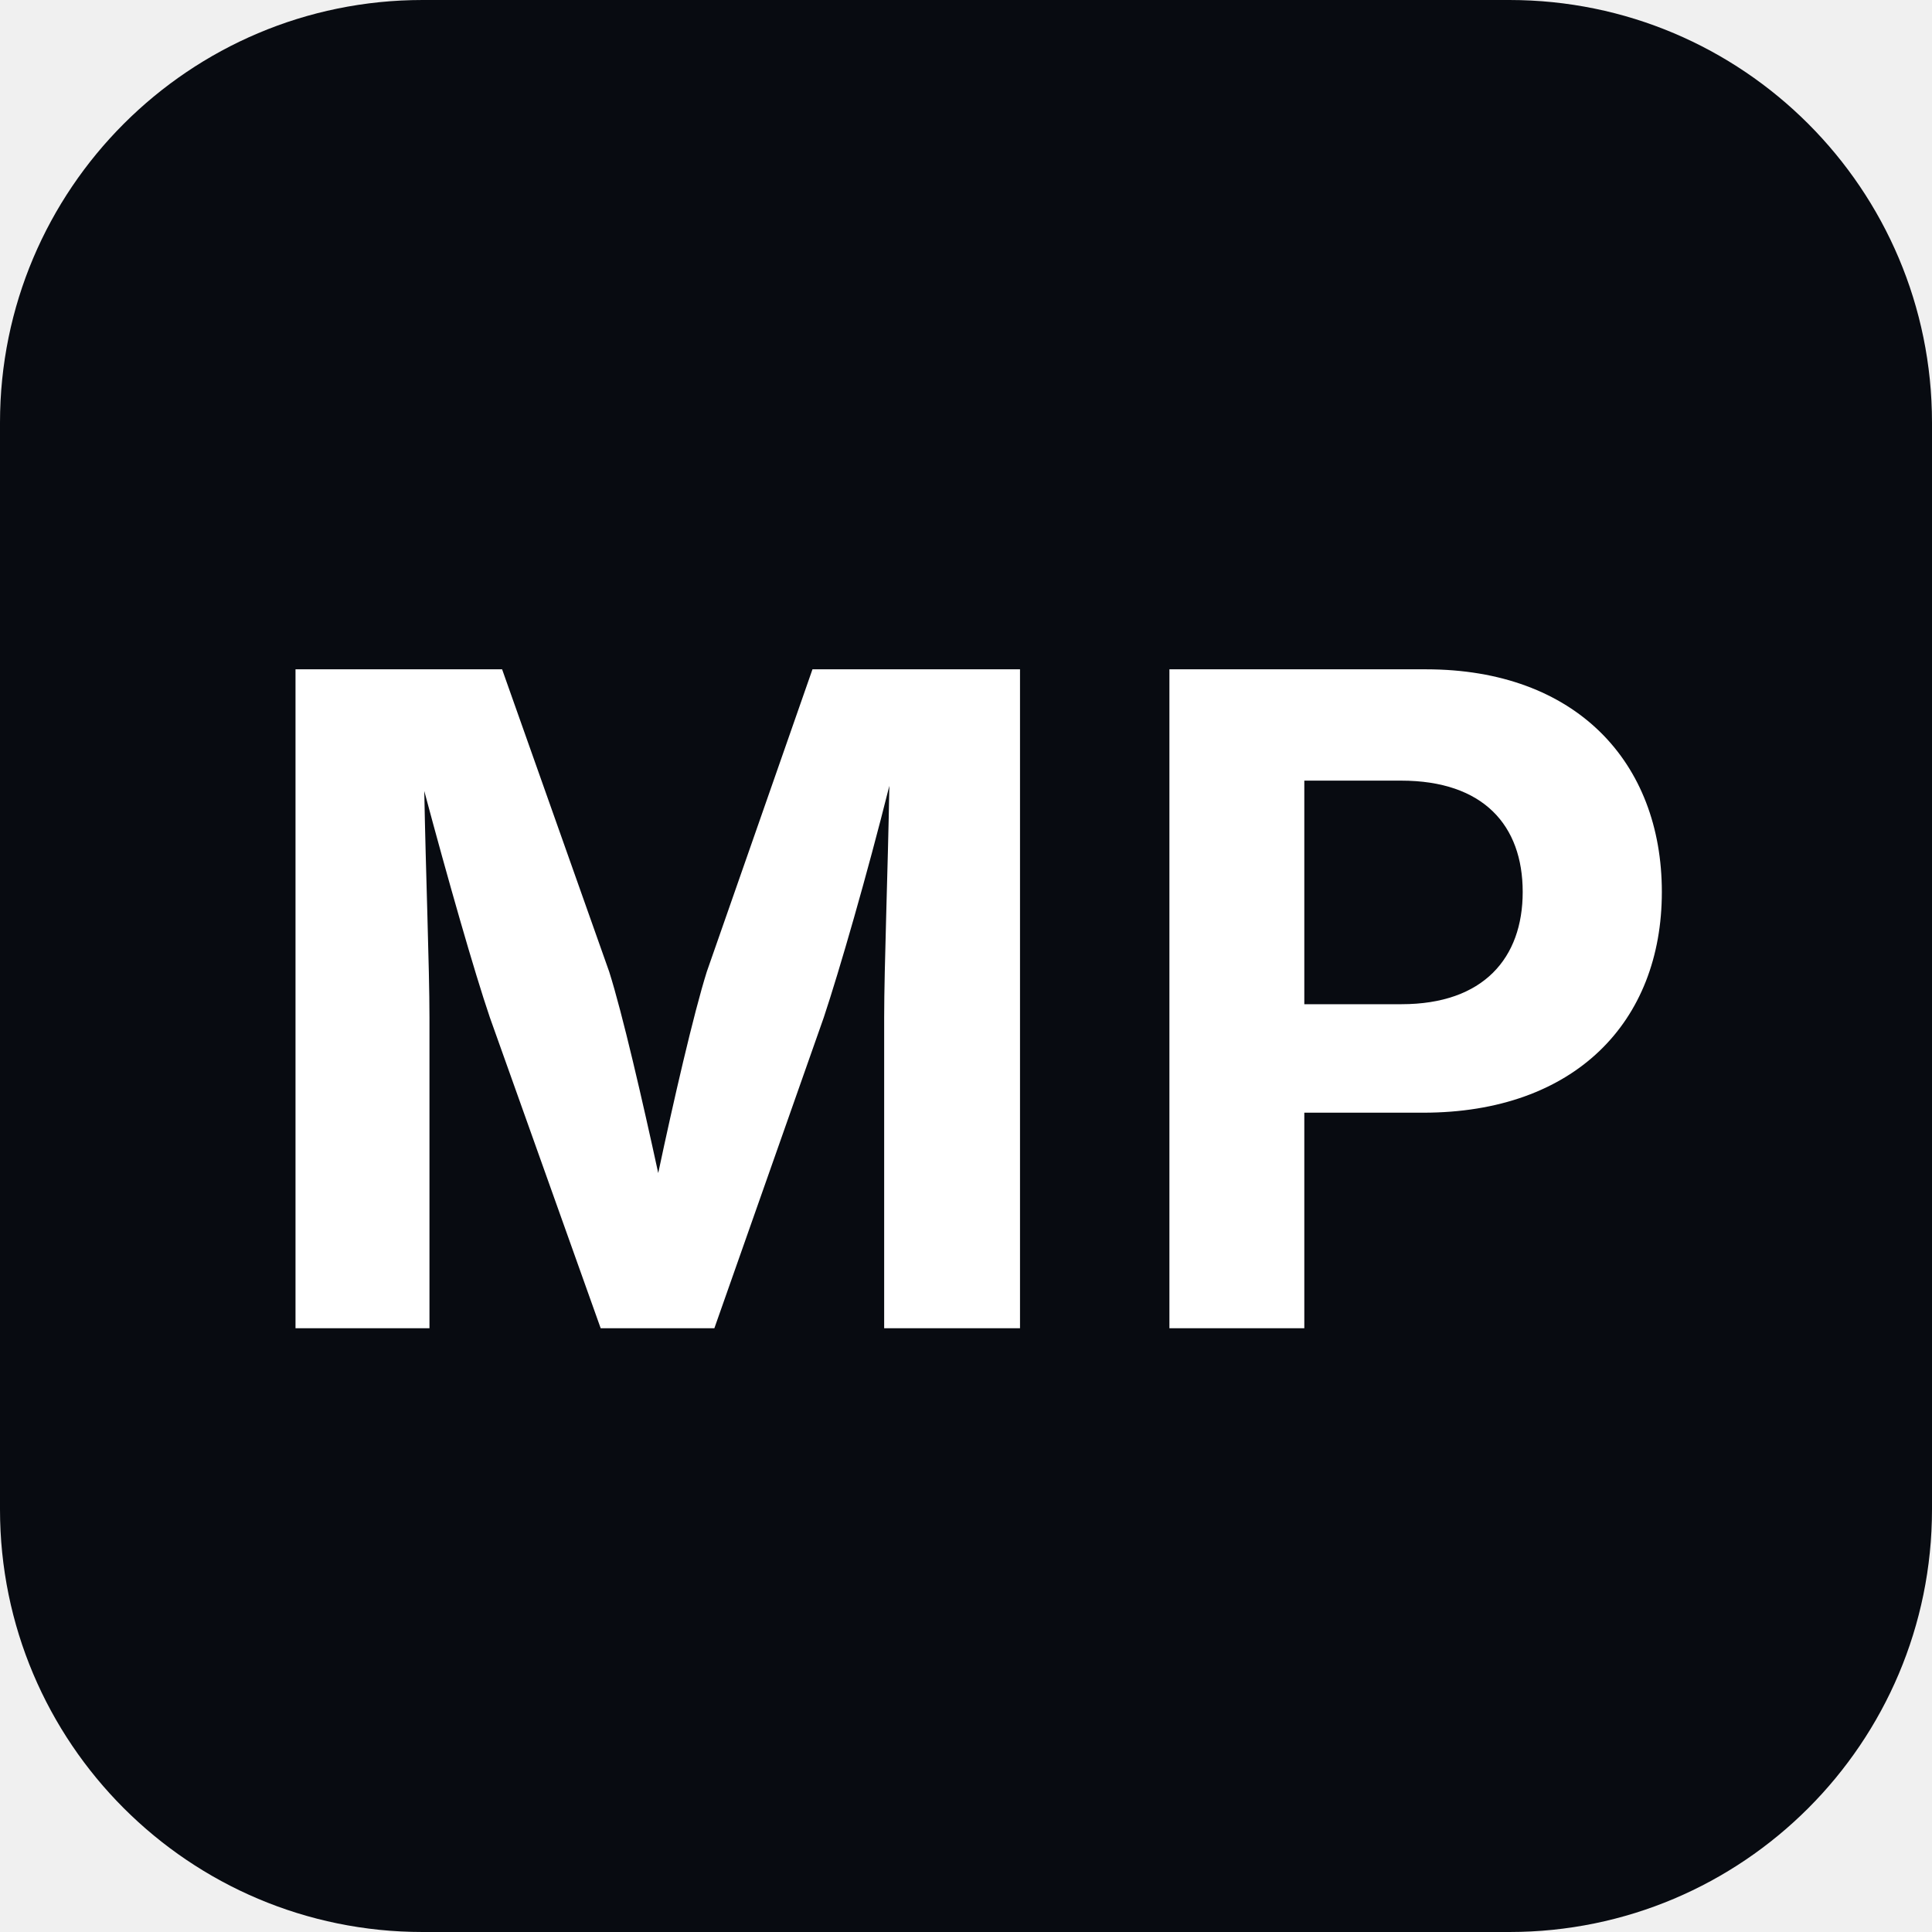
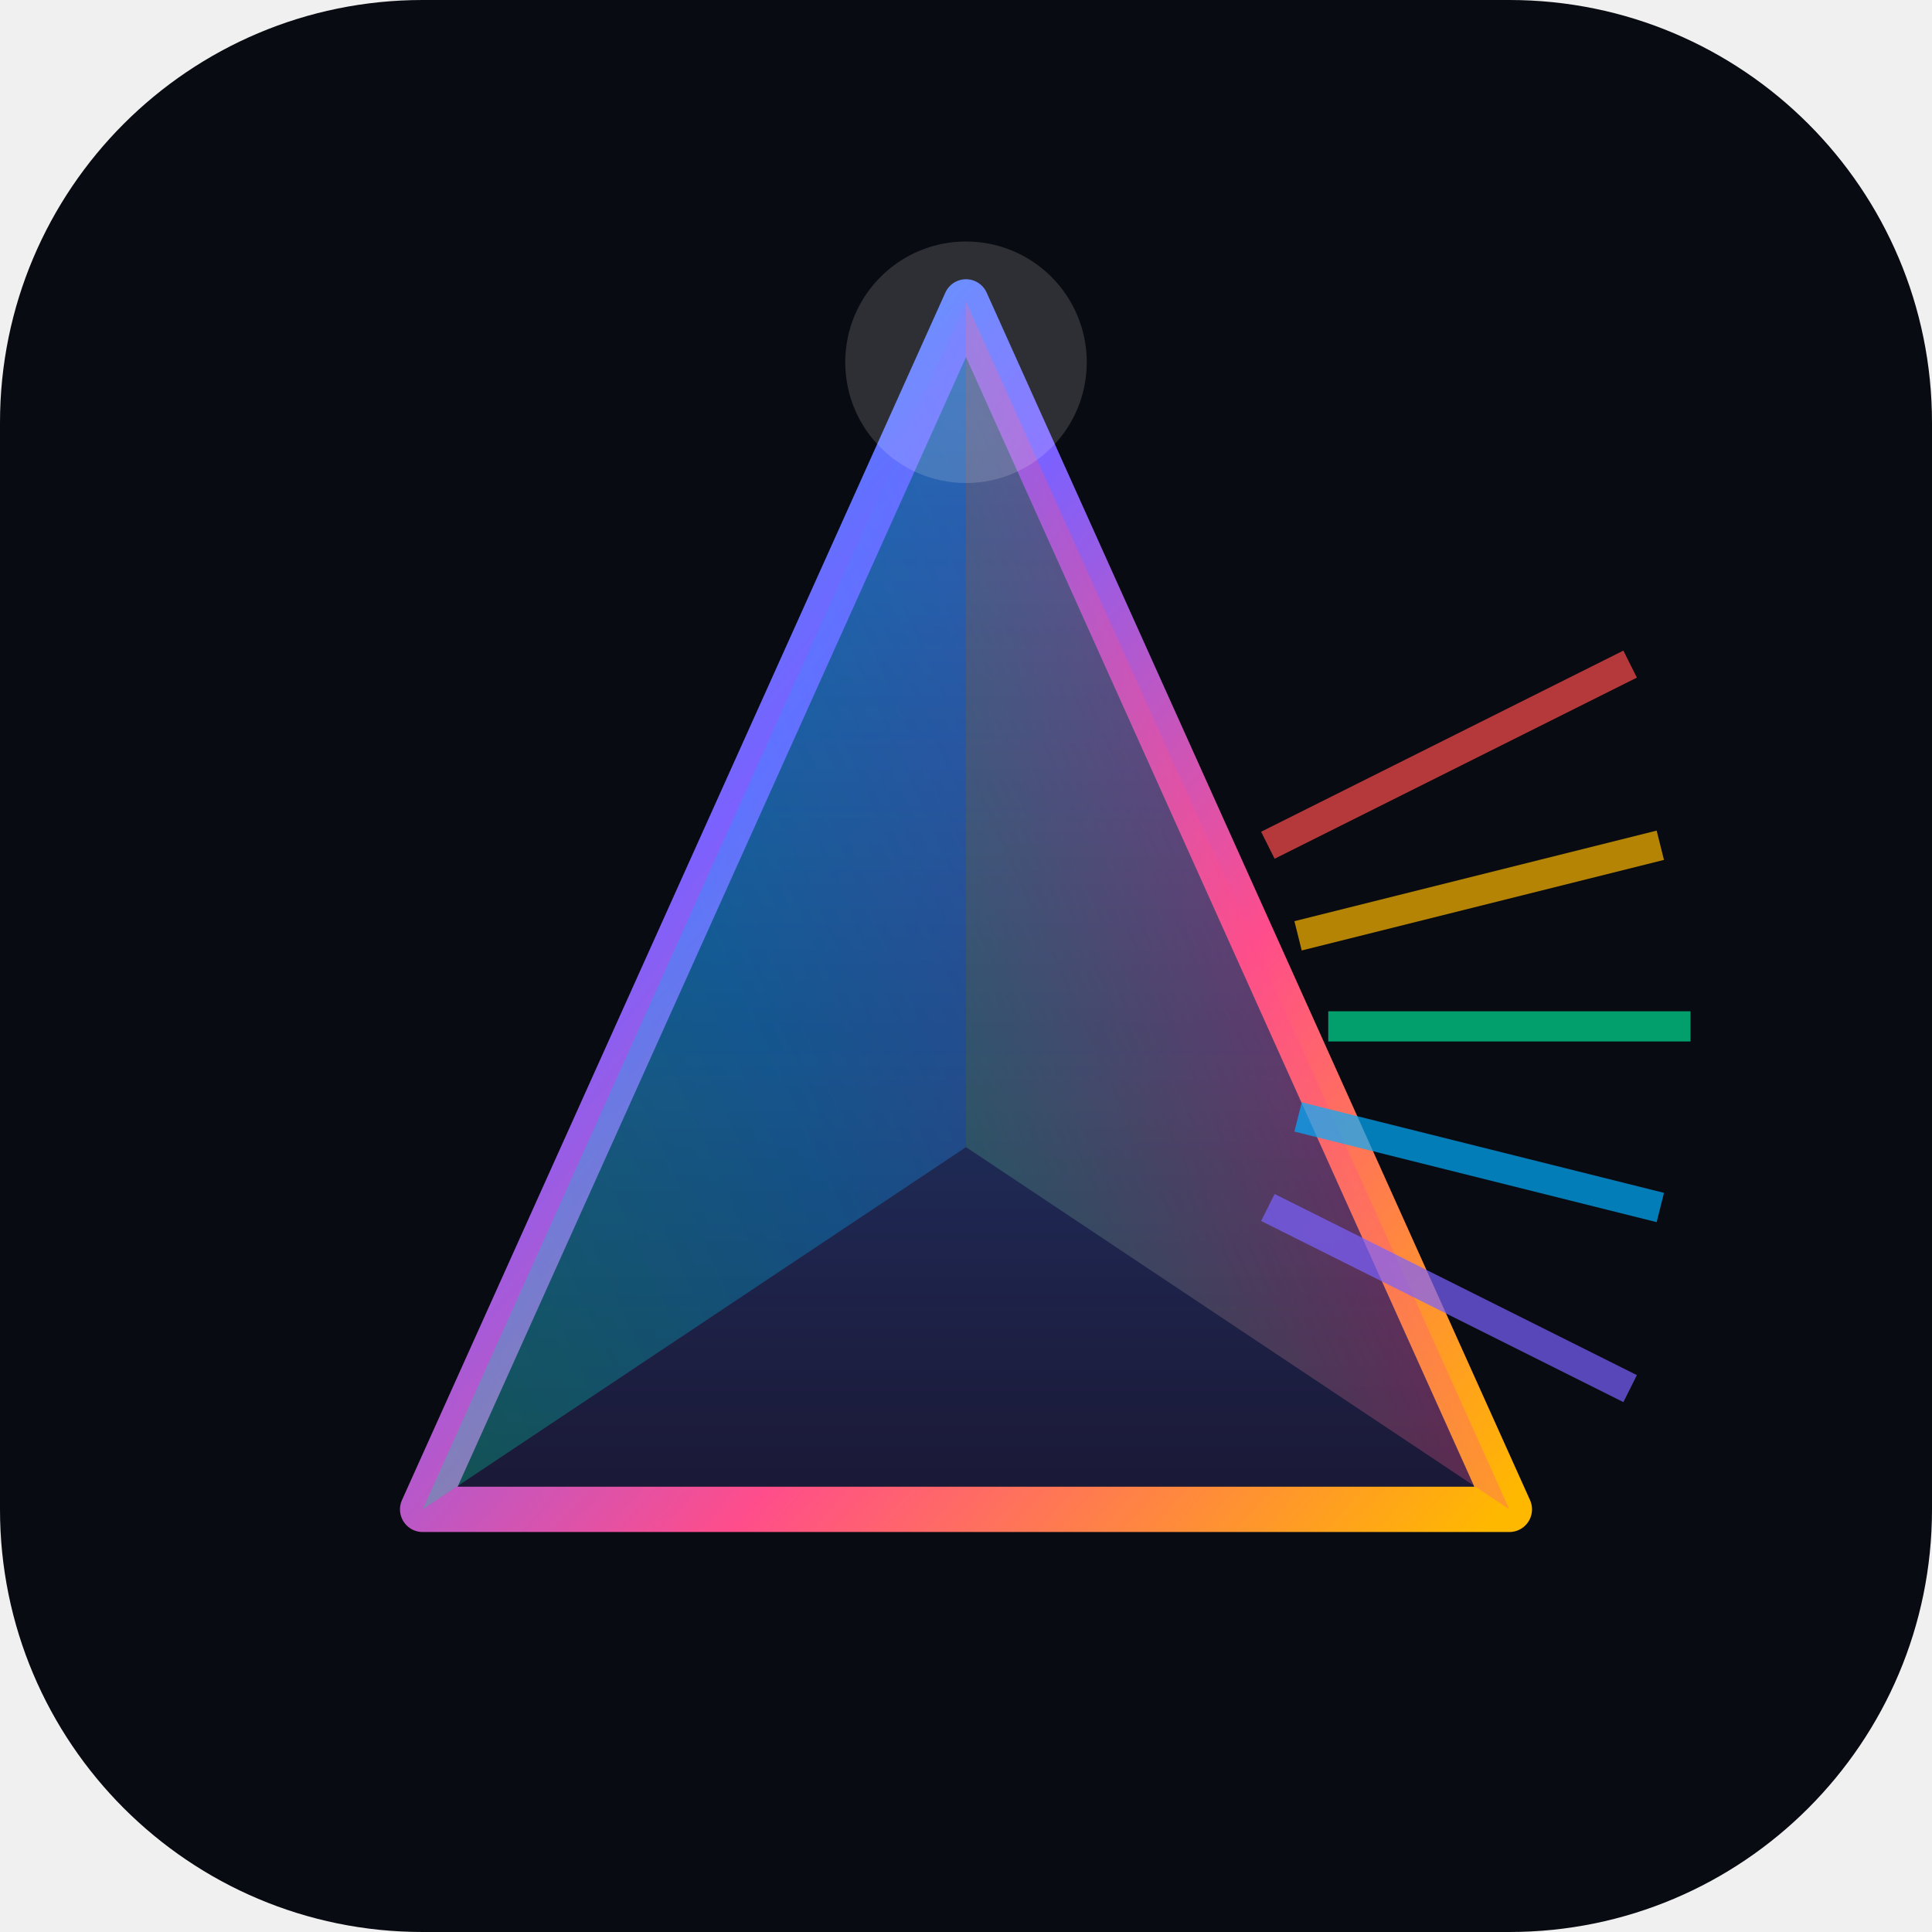
<svg xmlns="http://www.w3.org/2000/svg" viewBox="0 0 64 64">
-   <style>
-     text { fill: #fff; }
-     rect { fill: #080B11; }
-     @media (prefers-color-scheme: light) { text { fill: #080B11; } rect { fill: #fff; } }
-   </style>
-   <rect width="64" height="64" rx="14" />
-   <text x="32" y="44" font-family="Inter, system-ui, sans-serif" font-size="30" font-weight="700" letter-spacing="1" text-anchor="middle">MP</text>
+   <defs>
+     <linearGradient id="f1" x1="0" y1="0" x2="1" y2="1">
+       <stop offset="0%" stop-color="#00AEFF" />
+       <stop offset="35%" stop-color="#7B61FF" />
+       <stop offset="65%" stop-color="#FF4D8B" />
+       <stop offset="100%" stop-color="#FFB800" />
+     </linearGradient>
+     <linearGradient id="f2" x1="0" y1="1" x2="1" y2="0">
+       <stop offset="0%" stop-color="#00DE94" />
+       <stop offset="50%" stop-color="#00AEFF" />
+       <stop offset="100%" stop-color="#7B61FF" />
+     </linearGradient>
+     <linearGradient id="f3" x1="1" y1="0" x2="0" y2="1">
+       <stop offset="0%" stop-color="#FFB800" />
+       <stop offset="50%" stop-color="#FF4D8B" />
+       <stop offset="100%" stop-color="#00DE94" />
+     </linearGradient>
+     <linearGradient id="fg" x1="0" y1="0" x2="0" y2="1">
+       <stop offset="0%" stop-color="#00AEFF" stop-opacity="0.6" />
+       <stop offset="100%" stop-color="#7B61FF" stop-opacity="0.15" />
+     </linearGradient>
+   </defs>
+   <rect width="64" height="64" rx="14" fill="#080B11" />
+   <polygon points="32,10 50,50 14,50" fill="url(#fg)" stroke="url(#f1)" stroke-width="1.5" stroke-linejoin="round" />
+   <polygon points="32,10 14,50 32,38" fill="url(#f2)" opacity="0.3" />
+   <polygon points="32,10 50,50 32,38" fill="url(#f3)" opacity="0.3" />
+   <line x1="42" y1="28" x2="54" y2="22" stroke="#FF4D4D" stroke-width="1" opacity="0.7" />
+   <line x1="43" y1="31" x2="55" y2="28" stroke="#FFB800" stroke-width="1" opacity="0.7" />
+   <line x1="44" y1="34" x2="56" y2="34" stroke="#00DE94" stroke-width="1" opacity="0.7" />
+   <line x1="43" y1="37" x2="55" y2="40" stroke="#00AEFF" stroke-width="1" opacity="0.7" />
+   <line x1="42" y1="40" x2="54" y2="46" stroke="#7B61FF" stroke-width="1" opacity="0.7" />
+   <circle cx="32" cy="12" r="4" fill="#fff" opacity="0.15" />
</svg>
